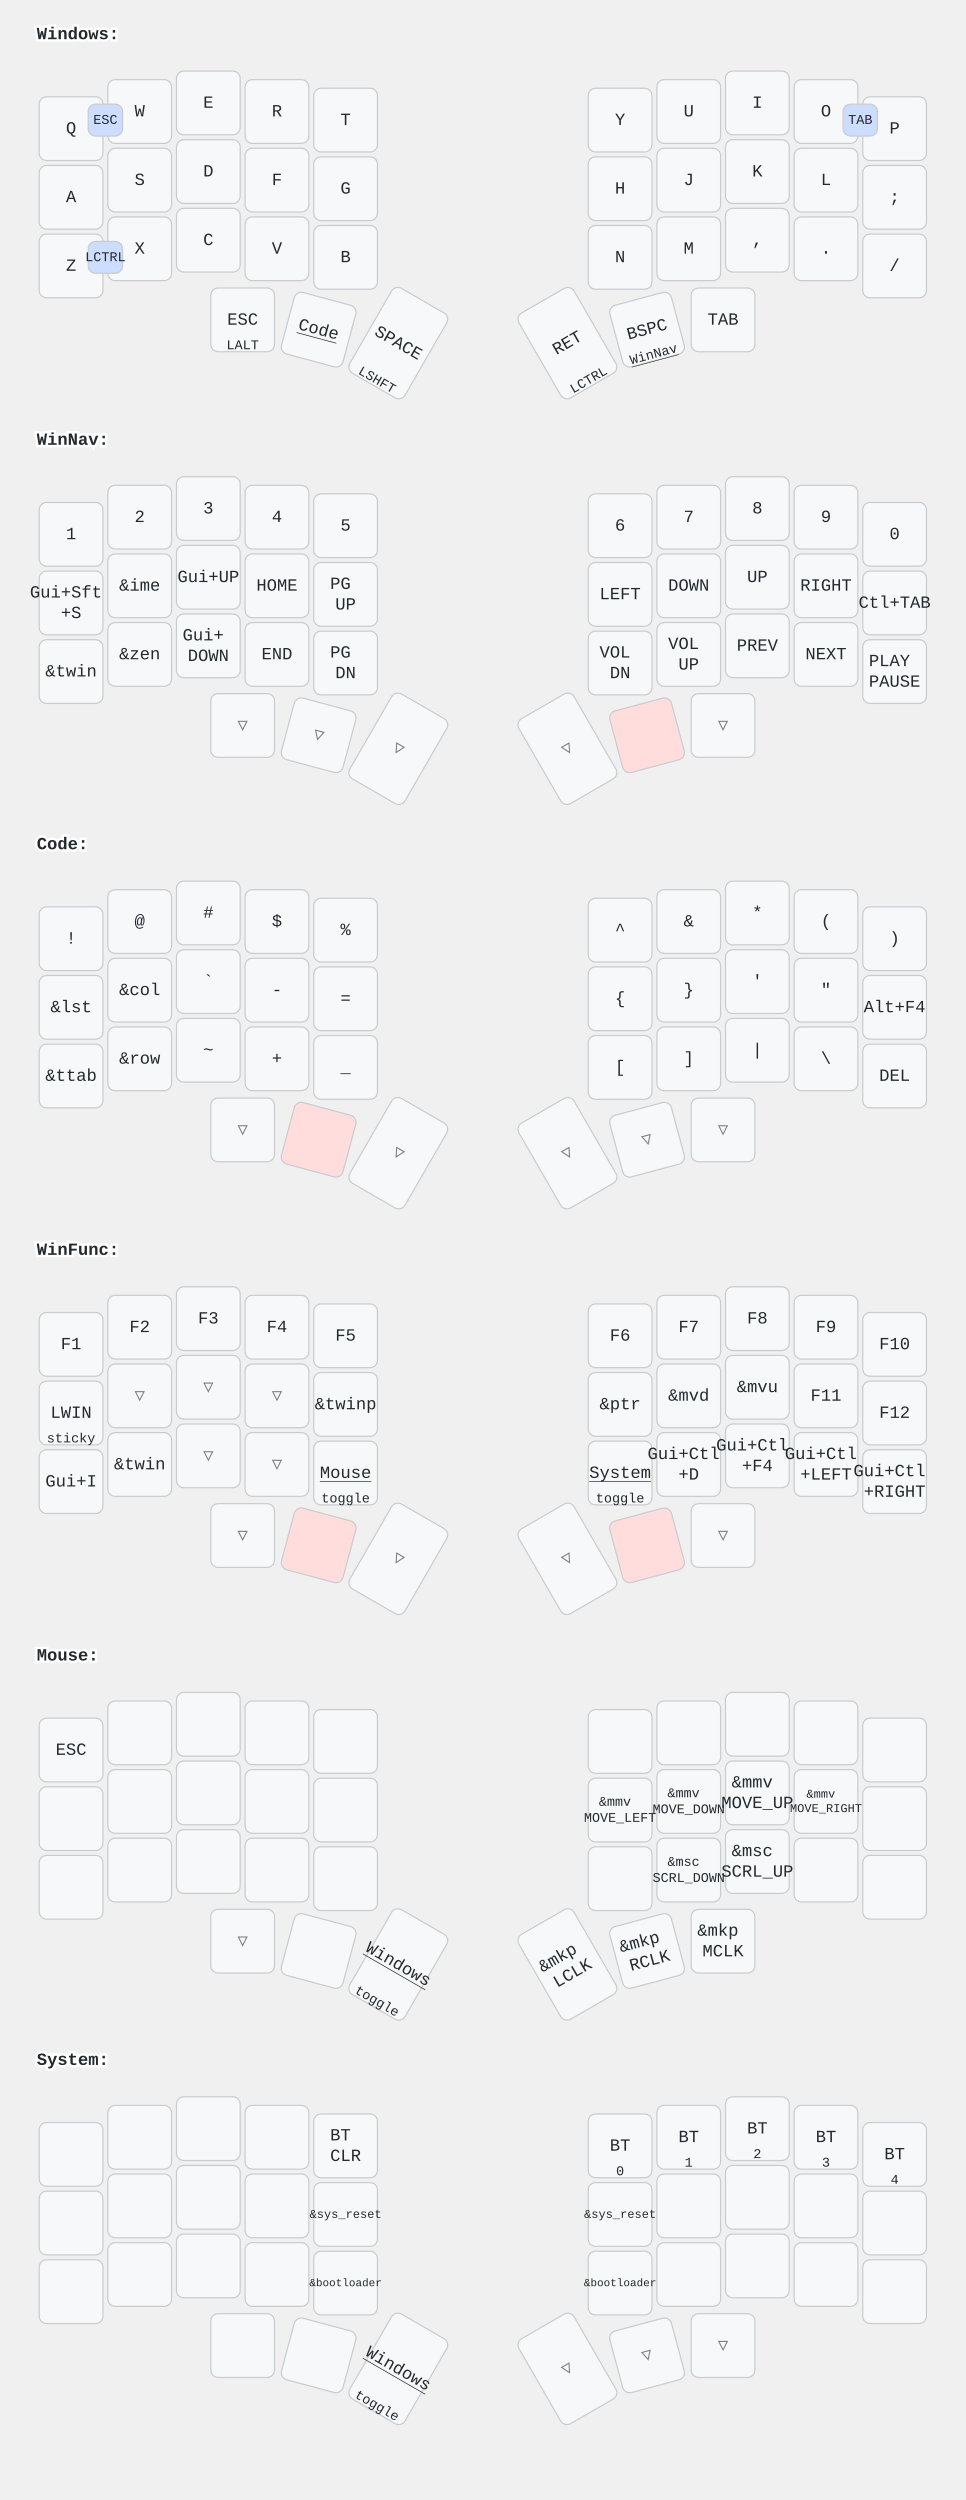
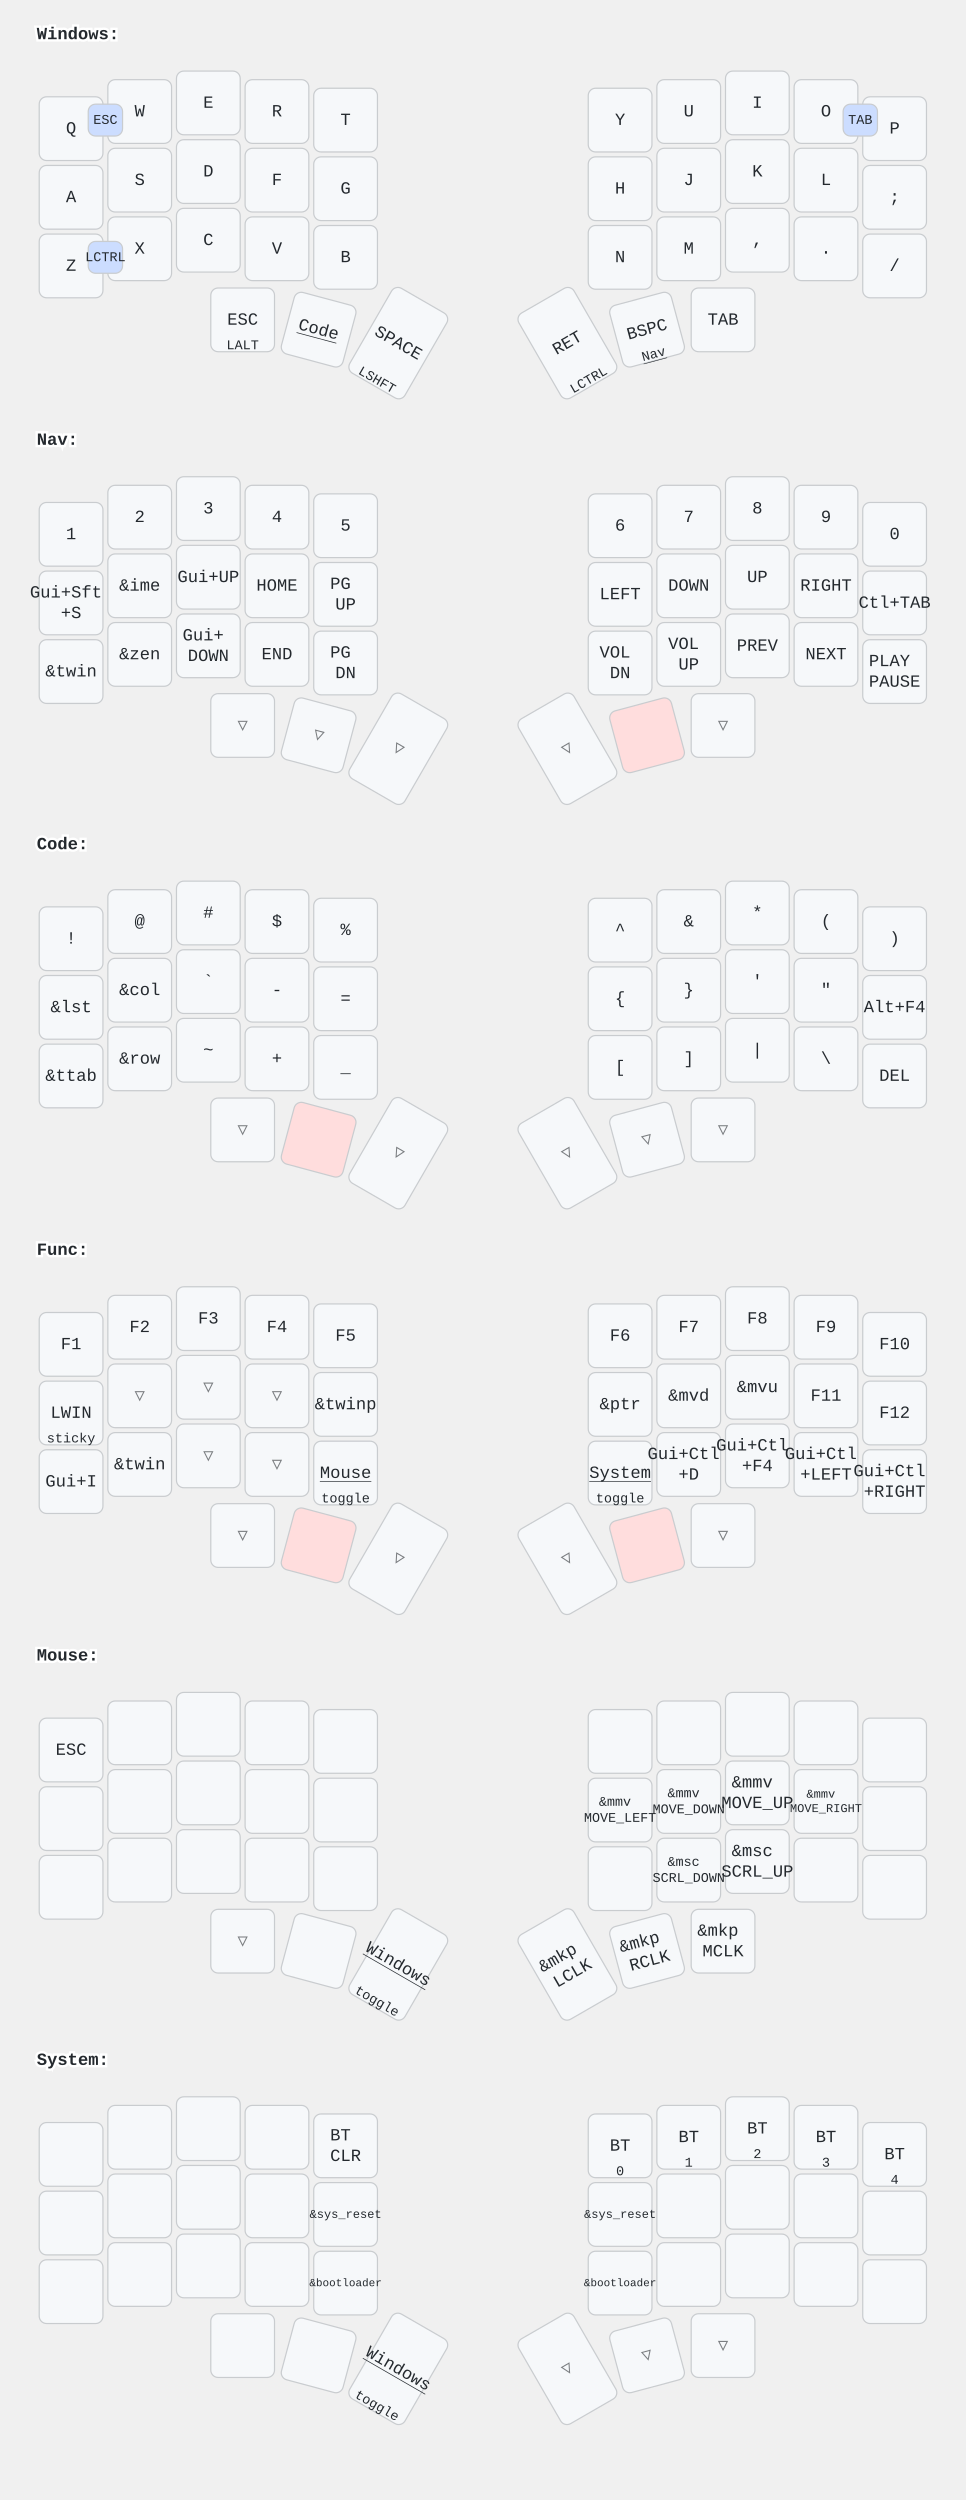
<svg xmlns="http://www.w3.org/2000/svg" width="788" height="2040" viewBox="0 0 788 2040" class="keymap">
  <style>/* inherit to force styles through use tags */
svg path {
    fill: inherit;
}

/* font and background color specifications */
svg.keymap {
    font-family: SFMono-Regular,Consolas,Liberation Mono,Menlo,monospace;
    font-size: 14px;
    font-kerning: normal;
    text-rendering: optimizeLegibility;
    fill: #24292e;
}

/* default key styling */
rect.key {
    fill: #f6f8fa;
}

rect.key, rect.combo {
    stroke: #c9cccf;
    stroke-width: 1;
}

/* default key side styling, only used is draw_key_sides is set */
rect.side {
    filter: brightness(90%);
}

/* color accent for combo boxes */
rect.combo, rect.combo-separate {
    fill: #cdf;
}

/* color accent for held keys */
rect.held, rect.combo.held {
    fill: #fdd;
}

/* color accent for ghost (optional) keys */
rect.ghost, rect.combo.ghost {
    stroke-dasharray: 4, 4;
    stroke-width: 2;
}

text {
    text-anchor: middle;
    dominant-baseline: middle;
}

/* styling for layer labels */
text.label {
    font-weight: bold;
    text-anchor: start;
    stroke: white;
    stroke-width: 4;
    paint-order: stroke;
}

/* styling for optional footer */
text.footer {
    text-anchor: end;
    dominant-baseline: auto;
    stroke: white;
    stroke-width: 4;
    paint-order: stroke;
}

/* styling for combo tap, and key non-tap label text */
text.combo, text.hold, text.shifted, text.left, text.right, text.tl, text.tr, text.bl, text.br {
    font-size: 11px;
}

text.hold, text.bl, text.br {
    text-anchor: middle;
    dominant-baseline: auto;
}

text.shifted, text.tl, text.tr {
    text-anchor: middle;
    dominant-baseline: hanging;
}

text.left, text.tl, text.bl {
    text-anchor: start;
}

text.right, text.tr, text.br {
    text-anchor: end;
}

text.layer-activator {
    text-decoration: underline;
}

/* styling for hold/shifted label text in combo box */
text.combo.hold, text.combo.shifted, text.combo.left, text.combo.right {
    font-size: 8px;
}

/* lighter symbol for transparent keys */
text.trans {
    fill: #7b7e81;
}

/* styling for combo dendrons */
path.combo {
    stroke-width: 1;
    stroke: gray;
    fill: none;
}

/* Start Tabler Icons Cleanup */
/* cannot use height/width with glyphs */
.icon-tabler &gt; path {
    fill: inherit;
    stroke: inherit;
    stroke-width: 2;
}
/* hide tabler's default box */
.icon-tabler &gt; path[stroke="none"][fill="none"] {
    visibility: hidden;
}
/* End Tabler Icons Cleanup */
</style>
  <g transform="translate(30, 0)" class="layer-Windows">
    <text x="0" y="28" class="label" id="Windows">Windows:</text>
    <g transform="translate(0, 56)">
      <g transform="translate(28, 49)" class="key keypos-0">
        <rect rx="6" ry="6" x="-26" y="-26" width="52" height="52" class="key" />
        <text x="0" y="0" class="key tap">Q</text>
      </g>
      <g transform="translate(84, 35)" class="key keypos-1">
        <rect rx="6" ry="6" x="-26" y="-26" width="52" height="52" class="key" />
        <text x="0" y="0" class="key tap">W</text>
      </g>
      <g transform="translate(140, 28)" class="key keypos-2">
        <rect rx="6" ry="6" x="-26" y="-26" width="52" height="52" class="key" />
        <text x="0" y="0" class="key tap">E</text>
      </g>
      <g transform="translate(196, 35)" class="key keypos-3">
        <rect rx="6" ry="6" x="-26" y="-26" width="52" height="52" class="key" />
        <text x="0" y="0" class="key tap">R</text>
      </g>
      <g transform="translate(252, 42)" class="key keypos-4">
        <rect rx="6" ry="6" x="-26" y="-26" width="52" height="52" class="key" />
        <text x="0" y="0" class="key tap">T</text>
      </g>
      <g transform="translate(476, 42)" class="key keypos-5">
        <rect rx="6" ry="6" x="-26" y="-26" width="52" height="52" class="key" />
        <text x="0" y="0" class="key tap">Y</text>
      </g>
      <g transform="translate(532, 35)" class="key keypos-6">
        <rect rx="6" ry="6" x="-26" y="-26" width="52" height="52" class="key" />
        <text x="0" y="0" class="key tap">U</text>
      </g>
      <g transform="translate(588, 28)" class="key keypos-7">
        <rect rx="6" ry="6" x="-26" y="-26" width="52" height="52" class="key" />
        <text x="0" y="0" class="key tap">I</text>
      </g>
      <g transform="translate(644, 35)" class="key keypos-8">
        <rect rx="6" ry="6" x="-26" y="-26" width="52" height="52" class="key" />
        <text x="0" y="0" class="key tap">O</text>
      </g>
      <g transform="translate(700, 49)" class="key keypos-9">
        <rect rx="6" ry="6" x="-26" y="-26" width="52" height="52" class="key" />
        <text x="0" y="0" class="key tap">P</text>
      </g>
      <g transform="translate(28, 105)" class="key keypos-10">
        <rect rx="6" ry="6" x="-26" y="-26" width="52" height="52" class="key" />
        <text x="0" y="0" class="key tap">A</text>
      </g>
      <g transform="translate(84, 91)" class="key keypos-11">
        <rect rx="6" ry="6" x="-26" y="-26" width="52" height="52" class="key" />
        <text x="0" y="0" class="key tap">S</text>
      </g>
      <g transform="translate(140, 84)" class="key keypos-12">
        <rect rx="6" ry="6" x="-26" y="-26" width="52" height="52" class="key" />
        <text x="0" y="0" class="key tap">D</text>
      </g>
      <g transform="translate(196, 91)" class="key keypos-13">
        <rect rx="6" ry="6" x="-26" y="-26" width="52" height="52" class="key" />
        <text x="0" y="0" class="key tap">F</text>
      </g>
      <g transform="translate(252, 98)" class="key keypos-14">
        <rect rx="6" ry="6" x="-26" y="-26" width="52" height="52" class="key" />
        <text x="0" y="0" class="key tap">G</text>
      </g>
      <g transform="translate(476, 98)" class="key keypos-15">
        <rect rx="6" ry="6" x="-26" y="-26" width="52" height="52" class="key" />
        <text x="0" y="0" class="key tap">H</text>
      </g>
      <g transform="translate(532, 91)" class="key keypos-16">
        <rect rx="6" ry="6" x="-26" y="-26" width="52" height="52" class="key" />
        <text x="0" y="0" class="key tap">J</text>
      </g>
      <g transform="translate(588, 84)" class="key keypos-17">
        <rect rx="6" ry="6" x="-26" y="-26" width="52" height="52" class="key" />
        <text x="0" y="0" class="key tap">K</text>
      </g>
      <g transform="translate(644, 91)" class="key keypos-18">
        <rect rx="6" ry="6" x="-26" y="-26" width="52" height="52" class="key" />
        <text x="0" y="0" class="key tap">L</text>
      </g>
      <g transform="translate(700, 105)" class="key keypos-19">
        <rect rx="6" ry="6" x="-26" y="-26" width="52" height="52" class="key" />
        <text x="0" y="0" class="key tap">;</text>
      </g>
      <g transform="translate(28, 161)" class="key keypos-20">
        <rect rx="6" ry="6" x="-26" y="-26" width="52" height="52" class="key" />
        <text x="0" y="0" class="key tap">Z</text>
      </g>
      <g transform="translate(84, 147)" class="key keypos-21">
        <rect rx="6" ry="6" x="-26" y="-26" width="52" height="52" class="key" />
        <text x="0" y="0" class="key tap">X</text>
      </g>
      <g transform="translate(140, 140)" class="key keypos-22">
        <rect rx="6" ry="6" x="-26" y="-26" width="52" height="52" class="key" />
        <text x="0" y="0" class="key tap">C</text>
      </g>
      <g transform="translate(196, 147)" class="key keypos-23">
        <rect rx="6" ry="6" x="-26" y="-26" width="52" height="52" class="key" />
        <text x="0" y="0" class="key tap">V</text>
      </g>
      <g transform="translate(252, 154)" class="key keypos-24">
        <rect rx="6" ry="6" x="-26" y="-26" width="52" height="52" class="key" />
        <text x="0" y="0" class="key tap">B</text>
      </g>
      <g transform="translate(476, 154)" class="key keypos-25">
        <rect rx="6" ry="6" x="-26" y="-26" width="52" height="52" class="key" />
        <text x="0" y="0" class="key tap">N</text>
      </g>
      <g transform="translate(532, 147)" class="key keypos-26">
        <rect rx="6" ry="6" x="-26" y="-26" width="52" height="52" class="key" />
        <text x="0" y="0" class="key tap">M</text>
      </g>
      <g transform="translate(588, 140)" class="key keypos-27">
        <rect rx="6" ry="6" x="-26" y="-26" width="52" height="52" class="key" />
        <text x="0" y="0" class="key tap">,</text>
      </g>
      <g transform="translate(644, 147)" class="key keypos-28">
        <rect rx="6" ry="6" x="-26" y="-26" width="52" height="52" class="key" />
        <text x="0" y="0" class="key tap">.</text>
      </g>
      <g transform="translate(700, 161)" class="key keypos-29">
        <rect rx="6" ry="6" x="-26" y="-26" width="52" height="52" class="key" />
        <text x="0" y="0" class="key tap">/</text>
      </g>
      <g transform="translate(168, 205)" class="key keypos-30">
        <rect rx="6" ry="6" x="-26" y="-26" width="52" height="52" class="key" />
        <text x="0" y="0" class="key tap">ESC</text>
        <text x="0" y="24" class="key hold">LALT</text>
      </g>
      <g transform="translate(230, 213) rotate(15.0)" class="key keypos-31">
        <rect rx="6" ry="6" x="-26" y="-26" width="52" height="52" class="key" />
        <a href="#Code">
          <text x="0" y="0" class="key tap layer-activator">Code</text>
        </a>
      </g>
      <g transform="translate(295, 224) rotate(30.0)" class="key keypos-32">
        <rect rx="6" ry="6" x="-26" y="-40" width="52" height="80" class="key" />
        <text x="0" y="0" class="key tap">SPACE</text>
        <text x="0" y="38" class="key hold">LSHFT</text>
      </g>
      <g transform="translate(433, 224) rotate(-30.0)" class="key keypos-33">
        <rect rx="6" ry="6" x="-26" y="-40" width="52" height="80" class="key" />
        <text x="0" y="0" class="key tap">RET</text>
        <text x="0" y="38" class="key hold">LCTRL</text>
      </g>
      <g transform="translate(498, 213) rotate(-15.0)" class="key keypos-34">
        <rect rx="6" ry="6" x="-26" y="-26" width="52" height="52" class="key" />
        <text x="0" y="0" class="key tap">BSPC</text>
-         <a href="#WinNav">
-           <text x="0" y="24" class="key hold layer-activator">WinNav</text>
+         <a href="#Nav">
+           <text x="0" y="24" class="key hold layer-activator">Nav</text>
        </a>
      </g>
      <g transform="translate(560, 205)" class="key keypos-35">
        <rect rx="6" ry="6" x="-26" y="-26" width="52" height="52" class="key" />
        <text x="0" y="0" class="key tap">TAB</text>
      </g>
      <g class="combo combopos-0">
        <rect rx="6" ry="6" x="42" y="141" width="28" height="26" class="combo" />
        <text x="56" y="154" class="combo tap">LCTRL</text>
      </g>
      <g class="combo combopos-1">
        <rect rx="6" ry="6" x="42" y="29" width="28" height="26" class="combo" />
        <text x="56" y="42" class="combo tap">ESC</text>
      </g>
      <g class="combo combopos-2">
        <rect rx="6" ry="6" x="658" y="29" width="28" height="26" class="combo" />
        <text x="672" y="42" class="combo tap">TAB</text>
      </g>
    </g>
  </g>
-   <g transform="translate(30, 331)" class="layer-WinNav">
-     <text x="0" y="28" class="label" id="WinNav">WinNav:</text>
+   <g transform="translate(30, 331)" class="layer-Nav">
+     <text x="0" y="28" class="label" id="Nav">Nav:</text>
    <g transform="translate(0, 56)">
      <g transform="translate(28, 49)" class="key keypos-0">
        <rect rx="6" ry="6" x="-26" y="-26" width="52" height="52" class="key" />
        <text x="0" y="0" class="key tap">1</text>
      </g>
      <g transform="translate(84, 35)" class="key keypos-1">
        <rect rx="6" ry="6" x="-26" y="-26" width="52" height="52" class="key" />
        <text x="0" y="0" class="key tap">2</text>
      </g>
      <g transform="translate(140, 28)" class="key keypos-2">
        <rect rx="6" ry="6" x="-26" y="-26" width="52" height="52" class="key" />
        <text x="0" y="0" class="key tap">3</text>
      </g>
      <g transform="translate(196, 35)" class="key keypos-3">
        <rect rx="6" ry="6" x="-26" y="-26" width="52" height="52" class="key" />
        <text x="0" y="0" class="key tap">4</text>
      </g>
      <g transform="translate(252, 42)" class="key keypos-4">
        <rect rx="6" ry="6" x="-26" y="-26" width="52" height="52" class="key" />
        <text x="0" y="0" class="key tap">5</text>
      </g>
      <g transform="translate(476, 42)" class="key keypos-5">
        <rect rx="6" ry="6" x="-26" y="-26" width="52" height="52" class="key" />
        <text x="0" y="0" class="key tap">6</text>
      </g>
      <g transform="translate(532, 35)" class="key keypos-6">
        <rect rx="6" ry="6" x="-26" y="-26" width="52" height="52" class="key" />
        <text x="0" y="0" class="key tap">7</text>
      </g>
      <g transform="translate(588, 28)" class="key keypos-7">
        <rect rx="6" ry="6" x="-26" y="-26" width="52" height="52" class="key" />
        <text x="0" y="0" class="key tap">8</text>
      </g>
      <g transform="translate(644, 35)" class="key keypos-8">
        <rect rx="6" ry="6" x="-26" y="-26" width="52" height="52" class="key" />
        <text x="0" y="0" class="key tap">9</text>
      </g>
      <g transform="translate(700, 49)" class="key keypos-9">
        <rect rx="6" ry="6" x="-26" y="-26" width="52" height="52" class="key" />
        <text x="0" y="0" class="key tap">0</text>
      </g>
      <g transform="translate(28, 105)" class="key keypos-10">
        <rect rx="6" ry="6" x="-26" y="-26" width="52" height="52" class="key" />
        <text x="0" y="0" class="key tap">
          <tspan x="0" dy="-0.6em">Gui+Sft</tspan>
          <tspan x="0" dy="1.2em">+S</tspan>
        </text>
      </g>
      <g transform="translate(84, 91)" class="key keypos-11">
        <rect rx="6" ry="6" x="-26" y="-26" width="52" height="52" class="key" />
        <text x="0" y="0" class="key tap">&amp;ime</text>
      </g>
      <g transform="translate(140, 84)" class="key keypos-12">
        <rect rx="6" ry="6" x="-26" y="-26" width="52" height="52" class="key" />
        <text x="0" y="0" class="key tap">Gui+UP</text>
      </g>
      <g transform="translate(196, 91)" class="key keypos-13">
        <rect rx="6" ry="6" x="-26" y="-26" width="52" height="52" class="key" />
        <text x="0" y="0" class="key tap">HOME</text>
      </g>
      <g transform="translate(252, 98)" class="key keypos-14">
        <rect rx="6" ry="6" x="-26" y="-26" width="52" height="52" class="key" />
        <text x="0" y="0" class="key tap">
          <tspan x="0" dy="-0.6em">PG</tspan>
          <tspan x="0" dy="1.2em">UP</tspan>
        </text>
      </g>
      <g transform="translate(476, 98)" class="key keypos-15">
        <rect rx="6" ry="6" x="-26" y="-26" width="52" height="52" class="key" />
        <text x="0" y="0" class="key tap">LEFT</text>
      </g>
      <g transform="translate(532, 91)" class="key keypos-16">
        <rect rx="6" ry="6" x="-26" y="-26" width="52" height="52" class="key" />
        <text x="0" y="0" class="key tap">DOWN</text>
      </g>
      <g transform="translate(588, 84)" class="key keypos-17">
        <rect rx="6" ry="6" x="-26" y="-26" width="52" height="52" class="key" />
        <text x="0" y="0" class="key tap">UP</text>
      </g>
      <g transform="translate(644, 91)" class="key keypos-18">
        <rect rx="6" ry="6" x="-26" y="-26" width="52" height="52" class="key" />
        <text x="0" y="0" class="key tap">RIGHT</text>
      </g>
      <g transform="translate(700, 105)" class="key keypos-19">
        <rect rx="6" ry="6" x="-26" y="-26" width="52" height="52" class="key" />
        <text x="0" y="0" class="key tap">Ctl+TAB</text>
      </g>
      <g transform="translate(28, 161)" class="key keypos-20">
        <rect rx="6" ry="6" x="-26" y="-26" width="52" height="52" class="key" />
        <text x="0" y="0" class="key tap">&amp;twin</text>
      </g>
      <g transform="translate(84, 147)" class="key keypos-21">
        <rect rx="6" ry="6" x="-26" y="-26" width="52" height="52" class="key" />
        <text x="0" y="0" class="key tap">&amp;zen</text>
      </g>
      <g transform="translate(140, 140)" class="key keypos-22">
        <rect rx="6" ry="6" x="-26" y="-26" width="52" height="52" class="key" />
        <text x="0" y="0" class="key tap">
          <tspan x="0" dy="-0.6em">Gui+</tspan>
          <tspan x="0" dy="1.2em">DOWN</tspan>
        </text>
      </g>
      <g transform="translate(196, 147)" class="key keypos-23">
        <rect rx="6" ry="6" x="-26" y="-26" width="52" height="52" class="key" />
        <text x="0" y="0" class="key tap">END</text>
      </g>
      <g transform="translate(252, 154)" class="key keypos-24">
        <rect rx="6" ry="6" x="-26" y="-26" width="52" height="52" class="key" />
        <text x="0" y="0" class="key tap">
          <tspan x="0" dy="-0.6em">PG</tspan>
          <tspan x="0" dy="1.2em">DN</tspan>
        </text>
      </g>
      <g transform="translate(476, 154)" class="key keypos-25">
        <rect rx="6" ry="6" x="-26" y="-26" width="52" height="52" class="key" />
        <text x="0" y="0" class="key tap">
          <tspan x="0" dy="-0.6em">VOL</tspan>
          <tspan x="0" dy="1.2em">DN</tspan>
        </text>
      </g>
      <g transform="translate(532, 147)" class="key keypos-26">
        <rect rx="6" ry="6" x="-26" y="-26" width="52" height="52" class="key" />
        <text x="0" y="0" class="key tap">
          <tspan x="0" dy="-0.6em">VOL</tspan>
          <tspan x="0" dy="1.2em">UP</tspan>
        </text>
      </g>
      <g transform="translate(588, 140)" class="key keypos-27">
        <rect rx="6" ry="6" x="-26" y="-26" width="52" height="52" class="key" />
        <text x="0" y="0" class="key tap">PREV</text>
      </g>
      <g transform="translate(644, 147)" class="key keypos-28">
        <rect rx="6" ry="6" x="-26" y="-26" width="52" height="52" class="key" />
        <text x="0" y="0" class="key tap">NEXT</text>
      </g>
      <g transform="translate(700, 161)" class="key keypos-29">
        <rect rx="6" ry="6" x="-26" y="-26" width="52" height="52" class="key" />
        <text x="0" y="0" class="key tap">
          <tspan x="0" dy="-0.6em">PLAY</tspan>
          <tspan x="0" dy="1.2em">PAUSE</tspan>
        </text>
      </g>
      <g transform="translate(168, 205)" class="key trans keypos-30">
        <rect rx="6" ry="6" x="-26" y="-26" width="52" height="52" class="key trans" />
        <text x="0" y="0" class="key trans tap">▽</text>
      </g>
      <g transform="translate(230, 213) rotate(15.0)" class="key trans keypos-31">
        <rect rx="6" ry="6" x="-26" y="-26" width="52" height="52" class="key trans" />
        <text x="0" y="0" class="key trans tap">▽</text>
      </g>
      <g transform="translate(295, 224) rotate(30.0)" class="key trans keypos-32">
        <rect rx="6" ry="6" x="-26" y="-40" width="52" height="80" class="key trans" />
        <text x="0" y="0" class="key trans tap">▽</text>
      </g>
      <g transform="translate(433, 224) rotate(-30.0)" class="key trans keypos-33">
        <rect rx="6" ry="6" x="-26" y="-40" width="52" height="80" class="key trans" />
        <text x="0" y="0" class="key trans tap">▽</text>
      </g>
      <g transform="translate(498, 213) rotate(-15.0)" class="key held keypos-34">
        <rect rx="6" ry="6" x="-26" y="-26" width="52" height="52" class="key held" />
      </g>
      <g transform="translate(560, 205)" class="key trans keypos-35">
        <rect rx="6" ry="6" x="-26" y="-26" width="52" height="52" class="key trans" />
        <text x="0" y="0" class="key trans tap">▽</text>
      </g>
    </g>
  </g>
  <g transform="translate(30, 661)" class="layer-Code">
    <text x="0" y="28" class="label" id="Code">Code:</text>
    <g transform="translate(0, 56)">
      <g transform="translate(28, 49)" class="key keypos-0">
        <rect rx="6" ry="6" x="-26" y="-26" width="52" height="52" class="key" />
        <text x="0" y="0" class="key tap">!</text>
      </g>
      <g transform="translate(84, 35)" class="key keypos-1">
        <rect rx="6" ry="6" x="-26" y="-26" width="52" height="52" class="key" />
        <text x="0" y="0" class="key tap">@</text>
      </g>
      <g transform="translate(140, 28)" class="key keypos-2">
        <rect rx="6" ry="6" x="-26" y="-26" width="52" height="52" class="key" />
        <text x="0" y="0" class="key tap">#</text>
      </g>
      <g transform="translate(196, 35)" class="key keypos-3">
        <rect rx="6" ry="6" x="-26" y="-26" width="52" height="52" class="key" />
        <text x="0" y="0" class="key tap">$</text>
      </g>
      <g transform="translate(252, 42)" class="key keypos-4">
        <rect rx="6" ry="6" x="-26" y="-26" width="52" height="52" class="key" />
        <text x="0" y="0" class="key tap">%</text>
      </g>
      <g transform="translate(476, 42)" class="key keypos-5">
        <rect rx="6" ry="6" x="-26" y="-26" width="52" height="52" class="key" />
        <text x="0" y="0" class="key tap">^</text>
      </g>
      <g transform="translate(532, 35)" class="key keypos-6">
        <rect rx="6" ry="6" x="-26" y="-26" width="52" height="52" class="key" />
        <text x="0" y="0" class="key tap">&amp;</text>
      </g>
      <g transform="translate(588, 28)" class="key keypos-7">
        <rect rx="6" ry="6" x="-26" y="-26" width="52" height="52" class="key" />
        <text x="0" y="0" class="key tap">*</text>
      </g>
      <g transform="translate(644, 35)" class="key keypos-8">
        <rect rx="6" ry="6" x="-26" y="-26" width="52" height="52" class="key" />
        <text x="0" y="0" class="key tap">(</text>
      </g>
      <g transform="translate(700, 49)" class="key keypos-9">
        <rect rx="6" ry="6" x="-26" y="-26" width="52" height="52" class="key" />
        <text x="0" y="0" class="key tap">)</text>
      </g>
      <g transform="translate(28, 105)" class="key keypos-10">
        <rect rx="6" ry="6" x="-26" y="-26" width="52" height="52" class="key" />
        <text x="0" y="0" class="key tap">&amp;lst</text>
      </g>
      <g transform="translate(84, 91)" class="key keypos-11">
        <rect rx="6" ry="6" x="-26" y="-26" width="52" height="52" class="key" />
        <text x="0" y="0" class="key tap">&amp;col</text>
      </g>
      <g transform="translate(140, 84)" class="key keypos-12">
        <rect rx="6" ry="6" x="-26" y="-26" width="52" height="52" class="key" />
        <text x="0" y="0" class="key tap">`</text>
      </g>
      <g transform="translate(196, 91)" class="key keypos-13">
        <rect rx="6" ry="6" x="-26" y="-26" width="52" height="52" class="key" />
        <text x="0" y="0" class="key tap">-</text>
      </g>
      <g transform="translate(252, 98)" class="key keypos-14">
        <rect rx="6" ry="6" x="-26" y="-26" width="52" height="52" class="key" />
        <text x="0" y="0" class="key tap">=</text>
      </g>
      <g transform="translate(476, 98)" class="key keypos-15">
        <rect rx="6" ry="6" x="-26" y="-26" width="52" height="52" class="key" />
        <text x="0" y="0" class="key tap">{</text>
      </g>
      <g transform="translate(532, 91)" class="key keypos-16">
        <rect rx="6" ry="6" x="-26" y="-26" width="52" height="52" class="key" />
        <text x="0" y="0" class="key tap">}</text>
      </g>
      <g transform="translate(588, 84)" class="key keypos-17">
        <rect rx="6" ry="6" x="-26" y="-26" width="52" height="52" class="key" />
        <text x="0" y="0" class="key tap">'</text>
      </g>
      <g transform="translate(644, 91)" class="key keypos-18">
        <rect rx="6" ry="6" x="-26" y="-26" width="52" height="52" class="key" />
        <text x="0" y="0" class="key tap">"</text>
      </g>
      <g transform="translate(700, 105)" class="key keypos-19">
        <rect rx="6" ry="6" x="-26" y="-26" width="52" height="52" class="key" />
        <text x="0" y="0" class="key tap">Alt+F4</text>
      </g>
      <g transform="translate(28, 161)" class="key keypos-20">
        <rect rx="6" ry="6" x="-26" y="-26" width="52" height="52" class="key" />
        <text x="0" y="0" class="key tap">&amp;ttab</text>
      </g>
      <g transform="translate(84, 147)" class="key keypos-21">
        <rect rx="6" ry="6" x="-26" y="-26" width="52" height="52" class="key" />
        <text x="0" y="0" class="key tap">&amp;row</text>
      </g>
      <g transform="translate(140, 140)" class="key keypos-22">
        <rect rx="6" ry="6" x="-26" y="-26" width="52" height="52" class="key" />
        <text x="0" y="0" class="key tap">~</text>
      </g>
      <g transform="translate(196, 147)" class="key keypos-23">
        <rect rx="6" ry="6" x="-26" y="-26" width="52" height="52" class="key" />
        <text x="0" y="0" class="key tap">+</text>
      </g>
      <g transform="translate(252, 154)" class="key keypos-24">
        <rect rx="6" ry="6" x="-26" y="-26" width="52" height="52" class="key" />
        <text x="0" y="0" class="key tap">_</text>
      </g>
      <g transform="translate(476, 154)" class="key keypos-25">
        <rect rx="6" ry="6" x="-26" y="-26" width="52" height="52" class="key" />
        <text x="0" y="0" class="key tap">[</text>
      </g>
      <g transform="translate(532, 147)" class="key keypos-26">
        <rect rx="6" ry="6" x="-26" y="-26" width="52" height="52" class="key" />
        <text x="0" y="0" class="key tap">]</text>
      </g>
      <g transform="translate(588, 140)" class="key keypos-27">
        <rect rx="6" ry="6" x="-26" y="-26" width="52" height="52" class="key" />
        <text x="0" y="0" class="key tap">|</text>
      </g>
      <g transform="translate(644, 147)" class="key keypos-28">
        <rect rx="6" ry="6" x="-26" y="-26" width="52" height="52" class="key" />
        <text x="0" y="0" class="key tap">\</text>
      </g>
      <g transform="translate(700, 161)" class="key keypos-29">
        <rect rx="6" ry="6" x="-26" y="-26" width="52" height="52" class="key" />
        <text x="0" y="0" class="key tap">DEL</text>
      </g>
      <g transform="translate(168, 205)" class="key trans keypos-30">
        <rect rx="6" ry="6" x="-26" y="-26" width="52" height="52" class="key trans" />
        <text x="0" y="0" class="key trans tap">▽</text>
      </g>
      <g transform="translate(230, 213) rotate(15.0)" class="key held keypos-31">
        <rect rx="6" ry="6" x="-26" y="-26" width="52" height="52" class="key held" />
      </g>
      <g transform="translate(295, 224) rotate(30.0)" class="key trans keypos-32">
        <rect rx="6" ry="6" x="-26" y="-40" width="52" height="80" class="key trans" />
        <text x="0" y="0" class="key trans tap">▽</text>
      </g>
      <g transform="translate(433, 224) rotate(-30.0)" class="key trans keypos-33">
        <rect rx="6" ry="6" x="-26" y="-40" width="52" height="80" class="key trans" />
        <text x="0" y="0" class="key trans tap">▽</text>
      </g>
      <g transform="translate(498, 213) rotate(-15.0)" class="key trans keypos-34">
        <rect rx="6" ry="6" x="-26" y="-26" width="52" height="52" class="key trans" />
        <text x="0" y="0" class="key trans tap">▽</text>
      </g>
      <g transform="translate(560, 205)" class="key trans keypos-35">
        <rect rx="6" ry="6" x="-26" y="-26" width="52" height="52" class="key trans" />
        <text x="0" y="0" class="key trans tap">▽</text>
      </g>
    </g>
  </g>
-   <g transform="translate(30, 992)" class="layer-WinFunc">
-     <text x="0" y="28" class="label" id="WinFunc">WinFunc:</text>
+   <g transform="translate(30, 992)" class="layer-Func">
+     <text x="0" y="28" class="label" id="Func">Func:</text>
    <g transform="translate(0, 56)">
      <g transform="translate(28, 49)" class="key keypos-0">
        <rect rx="6" ry="6" x="-26" y="-26" width="52" height="52" class="key" />
        <text x="0" y="0" class="key tap">F1</text>
      </g>
      <g transform="translate(84, 35)" class="key keypos-1">
        <rect rx="6" ry="6" x="-26" y="-26" width="52" height="52" class="key" />
        <text x="0" y="0" class="key tap">F2</text>
      </g>
      <g transform="translate(140, 28)" class="key keypos-2">
        <rect rx="6" ry="6" x="-26" y="-26" width="52" height="52" class="key" />
        <text x="0" y="0" class="key tap">F3</text>
      </g>
      <g transform="translate(196, 35)" class="key keypos-3">
        <rect rx="6" ry="6" x="-26" y="-26" width="52" height="52" class="key" />
        <text x="0" y="0" class="key tap">F4</text>
      </g>
      <g transform="translate(252, 42)" class="key keypos-4">
        <rect rx="6" ry="6" x="-26" y="-26" width="52" height="52" class="key" />
        <text x="0" y="0" class="key tap">F5</text>
      </g>
      <g transform="translate(476, 42)" class="key keypos-5">
        <rect rx="6" ry="6" x="-26" y="-26" width="52" height="52" class="key" />
        <text x="0" y="0" class="key tap">F6</text>
      </g>
      <g transform="translate(532, 35)" class="key keypos-6">
        <rect rx="6" ry="6" x="-26" y="-26" width="52" height="52" class="key" />
        <text x="0" y="0" class="key tap">F7</text>
      </g>
      <g transform="translate(588, 28)" class="key keypos-7">
        <rect rx="6" ry="6" x="-26" y="-26" width="52" height="52" class="key" />
        <text x="0" y="0" class="key tap">F8</text>
      </g>
      <g transform="translate(644, 35)" class="key keypos-8">
        <rect rx="6" ry="6" x="-26" y="-26" width="52" height="52" class="key" />
        <text x="0" y="0" class="key tap">F9</text>
      </g>
      <g transform="translate(700, 49)" class="key keypos-9">
        <rect rx="6" ry="6" x="-26" y="-26" width="52" height="52" class="key" />
        <text x="0" y="0" class="key tap">F10</text>
      </g>
      <g transform="translate(28, 105)" class="key keypos-10">
        <rect rx="6" ry="6" x="-26" y="-26" width="52" height="52" class="key" />
        <text x="0" y="0" class="key tap">LWIN</text>
        <text x="0" y="24" class="key hold">sticky</text>
      </g>
      <g transform="translate(84, 91)" class="key trans keypos-11">
        <rect rx="6" ry="6" x="-26" y="-26" width="52" height="52" class="key trans" />
        <text x="0" y="0" class="key trans tap">▽</text>
      </g>
      <g transform="translate(140, 84)" class="key trans keypos-12">
        <rect rx="6" ry="6" x="-26" y="-26" width="52" height="52" class="key trans" />
        <text x="0" y="0" class="key trans tap">▽</text>
      </g>
      <g transform="translate(196, 91)" class="key trans keypos-13">
        <rect rx="6" ry="6" x="-26" y="-26" width="52" height="52" class="key trans" />
        <text x="0" y="0" class="key trans tap">▽</text>
      </g>
      <g transform="translate(252, 98)" class="key keypos-14">
        <rect rx="6" ry="6" x="-26" y="-26" width="52" height="52" class="key" />
        <text x="0" y="0" class="key tap">&amp;twinp</text>
      </g>
      <g transform="translate(476, 98)" class="key keypos-15">
        <rect rx="6" ry="6" x="-26" y="-26" width="52" height="52" class="key" />
        <text x="0" y="0" class="key tap">&amp;ptr</text>
      </g>
      <g transform="translate(532, 91)" class="key keypos-16">
        <rect rx="6" ry="6" x="-26" y="-26" width="52" height="52" class="key" />
        <text x="0" y="0" class="key tap">&amp;mvd</text>
      </g>
      <g transform="translate(588, 84)" class="key keypos-17">
        <rect rx="6" ry="6" x="-26" y="-26" width="52" height="52" class="key" />
        <text x="0" y="0" class="key tap">&amp;mvu</text>
      </g>
      <g transform="translate(644, 91)" class="key keypos-18">
        <rect rx="6" ry="6" x="-26" y="-26" width="52" height="52" class="key" />
        <text x="0" y="0" class="key tap">F11</text>
      </g>
      <g transform="translate(700, 105)" class="key keypos-19">
        <rect rx="6" ry="6" x="-26" y="-26" width="52" height="52" class="key" />
        <text x="0" y="0" class="key tap">F12</text>
      </g>
      <g transform="translate(28, 161)" class="key keypos-20">
        <rect rx="6" ry="6" x="-26" y="-26" width="52" height="52" class="key" />
        <text x="0" y="0" class="key tap">Gui+I</text>
      </g>
      <g transform="translate(84, 147)" class="key keypos-21">
        <rect rx="6" ry="6" x="-26" y="-26" width="52" height="52" class="key" />
        <text x="0" y="0" class="key tap">&amp;twin</text>
      </g>
      <g transform="translate(140, 140)" class="key trans keypos-22">
        <rect rx="6" ry="6" x="-26" y="-26" width="52" height="52" class="key trans" />
        <text x="0" y="0" class="key trans tap">▽</text>
      </g>
      <g transform="translate(196, 147)" class="key trans keypos-23">
        <rect rx="6" ry="6" x="-26" y="-26" width="52" height="52" class="key trans" />
        <text x="0" y="0" class="key trans tap">▽</text>
      </g>
      <g transform="translate(252, 154)" class="key keypos-24">
        <rect rx="6" ry="6" x="-26" y="-26" width="52" height="52" class="key" />
        <a href="#Mouse">
          <text x="0" y="0" class="key tap layer-activator">Mouse</text>
        </a>
        <text x="0" y="24" class="key hold">toggle</text>
      </g>
      <g transform="translate(476, 154)" class="key keypos-25">
        <rect rx="6" ry="6" x="-26" y="-26" width="52" height="52" class="key" />
        <a href="#System">
          <text x="0" y="0" class="key tap layer-activator">System</text>
        </a>
        <text x="0" y="24" class="key hold">toggle</text>
      </g>
      <g transform="translate(532, 147)" class="key keypos-26">
        <rect rx="6" ry="6" x="-26" y="-26" width="52" height="52" class="key" />
        <text x="0" y="0" class="key tap">
          <tspan x="0" dy="-0.6em">Gui+Ctl</tspan>
          <tspan x="0" dy="1.2em">+D</tspan>
        </text>
      </g>
      <g transform="translate(588, 140)" class="key keypos-27">
        <rect rx="6" ry="6" x="-26" y="-26" width="52" height="52" class="key" />
        <text x="0" y="0" class="key tap">
          <tspan x="0" dy="-0.6em">Gui+Ctl</tspan>
          <tspan x="0" dy="1.2em">+F4</tspan>
        </text>
      </g>
      <g transform="translate(644, 147)" class="key keypos-28">
        <rect rx="6" ry="6" x="-26" y="-26" width="52" height="52" class="key" />
        <text x="0" y="0" class="key tap">
          <tspan x="0" dy="-0.6em">Gui+Ctl</tspan>
          <tspan x="0" dy="1.2em">+LEFT</tspan>
        </text>
      </g>
      <g transform="translate(700, 161)" class="key keypos-29">
        <rect rx="6" ry="6" x="-26" y="-26" width="52" height="52" class="key" />
        <text x="0" y="0" class="key tap">
          <tspan x="0" dy="-0.6em">Gui+Ctl</tspan>
          <tspan x="0" dy="1.2em">+RIGHT</tspan>
        </text>
      </g>
      <g transform="translate(168, 205)" class="key trans keypos-30">
        <rect rx="6" ry="6" x="-26" y="-26" width="52" height="52" class="key trans" />
        <text x="0" y="0" class="key trans tap">▽</text>
      </g>
      <g transform="translate(230, 213) rotate(15.0)" class="key held keypos-31">
        <rect rx="6" ry="6" x="-26" y="-26" width="52" height="52" class="key held" />
      </g>
      <g transform="translate(295, 224) rotate(30.0)" class="key trans keypos-32">
        <rect rx="6" ry="6" x="-26" y="-40" width="52" height="80" class="key trans" />
        <text x="0" y="0" class="key trans tap">▽</text>
      </g>
      <g transform="translate(433, 224) rotate(-30.0)" class="key trans keypos-33">
        <rect rx="6" ry="6" x="-26" y="-40" width="52" height="80" class="key trans" />
        <text x="0" y="0" class="key trans tap">▽</text>
      </g>
      <g transform="translate(498, 213) rotate(-15.0)" class="key held keypos-34">
        <rect rx="6" ry="6" x="-26" y="-26" width="52" height="52" class="key held" />
      </g>
      <g transform="translate(560, 205)" class="key trans keypos-35">
        <rect rx="6" ry="6" x="-26" y="-26" width="52" height="52" class="key trans" />
        <text x="0" y="0" class="key trans tap">▽</text>
      </g>
    </g>
  </g>
  <g transform="translate(30, 1323)" class="layer-Mouse">
    <text x="0" y="28" class="label" id="Mouse">Mouse:</text>
    <g transform="translate(0, 56)">
      <g transform="translate(28, 49)" class="key keypos-0">
        <rect rx="6" ry="6" x="-26" y="-26" width="52" height="52" class="key" />
        <text x="0" y="0" class="key tap">ESC</text>
      </g>
      <g transform="translate(84, 35)" class="key keypos-1">
        <rect rx="6" ry="6" x="-26" y="-26" width="52" height="52" class="key" />
      </g>
      <g transform="translate(140, 28)" class="key keypos-2">
        <rect rx="6" ry="6" x="-26" y="-26" width="52" height="52" class="key" />
      </g>
      <g transform="translate(196, 35)" class="key keypos-3">
        <rect rx="6" ry="6" x="-26" y="-26" width="52" height="52" class="key" />
      </g>
      <g transform="translate(252, 42)" class="key keypos-4">
        <rect rx="6" ry="6" x="-26" y="-26" width="52" height="52" class="key" />
      </g>
      <g transform="translate(476, 42)" class="key keypos-5">
        <rect rx="6" ry="6" x="-26" y="-26" width="52" height="52" class="key" />
      </g>
      <g transform="translate(532, 35)" class="key keypos-6">
        <rect rx="6" ry="6" x="-26" y="-26" width="52" height="52" class="key" />
      </g>
      <g transform="translate(588, 28)" class="key keypos-7">
        <rect rx="6" ry="6" x="-26" y="-26" width="52" height="52" class="key" />
      </g>
      <g transform="translate(644, 35)" class="key keypos-8">
        <rect rx="6" ry="6" x="-26" y="-26" width="52" height="52" class="key" />
      </g>
      <g transform="translate(700, 49)" class="key keypos-9">
        <rect rx="6" ry="6" x="-26" y="-26" width="52" height="52" class="key" />
      </g>
      <g transform="translate(28, 105)" class="key keypos-10">
        <rect rx="6" ry="6" x="-26" y="-26" width="52" height="52" class="key" />
      </g>
      <g transform="translate(84, 91)" class="key keypos-11">
        <rect rx="6" ry="6" x="-26" y="-26" width="52" height="52" class="key" />
      </g>
      <g transform="translate(140, 84)" class="key keypos-12">
        <rect rx="6" ry="6" x="-26" y="-26" width="52" height="52" class="key" />
      </g>
      <g transform="translate(196, 91)" class="key keypos-13">
        <rect rx="6" ry="6" x="-26" y="-26" width="52" height="52" class="key" />
      </g>
      <g transform="translate(252, 98)" class="key keypos-14">
        <rect rx="6" ry="6" x="-26" y="-26" width="52" height="52" class="key" />
      </g>
      <g transform="translate(476, 98)" class="key keypos-15">
        <rect rx="6" ry="6" x="-26" y="-26" width="52" height="52" class="key" />
        <text x="0" y="0" class="key tap">
          <tspan x="0" dy="-0.6em" style="font-size: 78%">&amp;mmv</tspan>
          <tspan x="0" dy="1.2em" style="font-size: 78%">MOVE_LEFT</tspan>
        </text>
      </g>
      <g transform="translate(532, 91)" class="key keypos-16">
        <rect rx="6" ry="6" x="-26" y="-26" width="52" height="52" class="key" />
        <text x="0" y="0" class="key tap">
          <tspan x="0" dy="-0.6em" style="font-size: 78%">&amp;mmv</tspan>
          <tspan x="0" dy="1.2em" style="font-size: 78%">MOVE_DOWN</tspan>
        </text>
      </g>
      <g transform="translate(588, 84)" class="key keypos-17">
        <rect rx="6" ry="6" x="-26" y="-26" width="52" height="52" class="key" />
        <text x="0" y="0" class="key tap">
          <tspan x="0" dy="-0.6em">&amp;mmv</tspan>
          <tspan x="0" dy="1.2em">MOVE_UP</tspan>
        </text>
      </g>
      <g transform="translate(644, 91)" class="key keypos-18">
        <rect rx="6" ry="6" x="-26" y="-26" width="52" height="52" class="key" />
        <text x="0" y="0" class="key tap">
          <tspan x="0" dy="-0.6em" style="font-size: 70%">&amp;mmv</tspan>
          <tspan x="0" dy="1.2em" style="font-size: 70%">MOVE_RIGHT</tspan>
        </text>
      </g>
      <g transform="translate(700, 105)" class="key keypos-19">
        <rect rx="6" ry="6" x="-26" y="-26" width="52" height="52" class="key" />
      </g>
      <g transform="translate(28, 161)" class="key keypos-20">
        <rect rx="6" ry="6" x="-26" y="-26" width="52" height="52" class="key" />
      </g>
      <g transform="translate(84, 147)" class="key keypos-21">
        <rect rx="6" ry="6" x="-26" y="-26" width="52" height="52" class="key" />
      </g>
      <g transform="translate(140, 140)" class="key keypos-22">
        <rect rx="6" ry="6" x="-26" y="-26" width="52" height="52" class="key" />
      </g>
      <g transform="translate(196, 147)" class="key keypos-23">
        <rect rx="6" ry="6" x="-26" y="-26" width="52" height="52" class="key" />
      </g>
      <g transform="translate(252, 154)" class="key keypos-24">
        <rect rx="6" ry="6" x="-26" y="-26" width="52" height="52" class="key" />
      </g>
      <g transform="translate(476, 154)" class="key keypos-25">
        <rect rx="6" ry="6" x="-26" y="-26" width="52" height="52" class="key" />
      </g>
      <g transform="translate(532, 147)" class="key keypos-26">
        <rect rx="6" ry="6" x="-26" y="-26" width="52" height="52" class="key" />
        <text x="0" y="0" class="key tap">
          <tspan x="0" dy="-0.6em" style="font-size: 78%">&amp;msc</tspan>
          <tspan x="0" dy="1.2em" style="font-size: 78%">SCRL_DOWN</tspan>
        </text>
      </g>
      <g transform="translate(588, 140)" class="key keypos-27">
        <rect rx="6" ry="6" x="-26" y="-26" width="52" height="52" class="key" />
        <text x="0" y="0" class="key tap">
          <tspan x="0" dy="-0.6em">&amp;msc</tspan>
          <tspan x="0" dy="1.2em">SCRL_UP</tspan>
        </text>
      </g>
      <g transform="translate(644, 147)" class="key keypos-28">
        <rect rx="6" ry="6" x="-26" y="-26" width="52" height="52" class="key" />
      </g>
      <g transform="translate(700, 161)" class="key keypos-29">
        <rect rx="6" ry="6" x="-26" y="-26" width="52" height="52" class="key" />
      </g>
      <g transform="translate(168, 205)" class="key trans keypos-30">
        <rect rx="6" ry="6" x="-26" y="-26" width="52" height="52" class="key trans" />
        <text x="0" y="0" class="key trans tap">▽</text>
      </g>
      <g transform="translate(230, 213) rotate(15.0)" class="key keypos-31">
        <rect rx="6" ry="6" x="-26" y="-26" width="52" height="52" class="key" />
      </g>
      <g transform="translate(295, 224) rotate(30.0)" class="key keypos-32">
        <rect rx="6" ry="6" x="-26" y="-40" width="52" height="80" class="key" />
        <a href="#Windows">
          <text x="0" y="0" class="key tap layer-activator">Windows</text>
        </a>
        <text x="0" y="38" class="key hold">toggle</text>
      </g>
      <g transform="translate(433, 224) rotate(-30.0)" class="key keypos-33">
        <rect rx="6" ry="6" x="-26" y="-40" width="52" height="80" class="key" />
        <text x="0" y="0" class="key tap">
          <tspan x="0" dy="-0.6em">&amp;mkp</tspan>
          <tspan x="0" dy="1.2em">LCLK</tspan>
        </text>
      </g>
      <g transform="translate(498, 213) rotate(-15.0)" class="key keypos-34">
        <rect rx="6" ry="6" x="-26" y="-26" width="52" height="52" class="key" />
        <text x="0" y="0" class="key tap">
          <tspan x="0" dy="-0.6em">&amp;mkp</tspan>
          <tspan x="0" dy="1.2em">RCLK</tspan>
        </text>
      </g>
      <g transform="translate(560, 205)" class="key keypos-35">
        <rect rx="6" ry="6" x="-26" y="-26" width="52" height="52" class="key" />
        <text x="0" y="0" class="key tap">
          <tspan x="0" dy="-0.6em">&amp;mkp</tspan>
          <tspan x="0" dy="1.2em">MCLK</tspan>
        </text>
      </g>
    </g>
  </g>
  <g transform="translate(30, 1653)" class="layer-System">
    <text x="0" y="28" class="label" id="System">System:</text>
    <g transform="translate(0, 56)">
      <g transform="translate(28, 49)" class="key keypos-0">
        <rect rx="6" ry="6" x="-26" y="-26" width="52" height="52" class="key" />
      </g>
      <g transform="translate(84, 35)" class="key keypos-1">
        <rect rx="6" ry="6" x="-26" y="-26" width="52" height="52" class="key" />
      </g>
      <g transform="translate(140, 28)" class="key keypos-2">
        <rect rx="6" ry="6" x="-26" y="-26" width="52" height="52" class="key" />
      </g>
      <g transform="translate(196, 35)" class="key keypos-3">
        <rect rx="6" ry="6" x="-26" y="-26" width="52" height="52" class="key" />
      </g>
      <g transform="translate(252, 42)" class="key keypos-4">
        <rect rx="6" ry="6" x="-26" y="-26" width="52" height="52" class="key" />
        <text x="0" y="0" class="key tap">
          <tspan x="0" dy="-0.6em">BT</tspan>
          <tspan x="0" dy="1.2em">CLR</tspan>
        </text>
      </g>
      <g transform="translate(476, 42)" class="key keypos-5">
        <rect rx="6" ry="6" x="-26" y="-26" width="52" height="52" class="key" />
        <text x="0" y="0" class="key tap">BT</text>
        <text x="0" y="24" class="key hold">0</text>
      </g>
      <g transform="translate(532, 35)" class="key keypos-6">
        <rect rx="6" ry="6" x="-26" y="-26" width="52" height="52" class="key" />
        <text x="0" y="0" class="key tap">BT</text>
        <text x="0" y="24" class="key hold">1</text>
      </g>
      <g transform="translate(588, 28)" class="key keypos-7">
        <rect rx="6" ry="6" x="-26" y="-26" width="52" height="52" class="key" />
        <text x="0" y="0" class="key tap">BT</text>
        <text x="0" y="24" class="key hold">2</text>
      </g>
      <g transform="translate(644, 35)" class="key keypos-8">
        <rect rx="6" ry="6" x="-26" y="-26" width="52" height="52" class="key" />
        <text x="0" y="0" class="key tap">BT</text>
        <text x="0" y="24" class="key hold">3</text>
      </g>
      <g transform="translate(700, 49)" class="key keypos-9">
        <rect rx="6" ry="6" x="-26" y="-26" width="52" height="52" class="key" />
        <text x="0" y="0" class="key tap">BT</text>
        <text x="0" y="24" class="key hold">4</text>
      </g>
      <g transform="translate(28, 105)" class="key keypos-10">
        <rect rx="6" ry="6" x="-26" y="-26" width="52" height="52" class="key" />
      </g>
      <g transform="translate(84, 91)" class="key keypos-11">
        <rect rx="6" ry="6" x="-26" y="-26" width="52" height="52" class="key" />
      </g>
      <g transform="translate(140, 84)" class="key keypos-12">
        <rect rx="6" ry="6" x="-26" y="-26" width="52" height="52" class="key" />
      </g>
      <g transform="translate(196, 91)" class="key keypos-13">
        <rect rx="6" ry="6" x="-26" y="-26" width="52" height="52" class="key" />
      </g>
      <g transform="translate(252, 98)" class="key keypos-14">
        <rect rx="6" ry="6" x="-26" y="-26" width="52" height="52" class="key" />
        <text x="0" y="0" class="key tap">
          <tspan style="font-size: 70%">&amp;sys_reset</tspan>
        </text>
      </g>
      <g transform="translate(476, 98)" class="key keypos-15">
        <rect rx="6" ry="6" x="-26" y="-26" width="52" height="52" class="key" />
        <text x="0" y="0" class="key tap">
          <tspan style="font-size: 70%">&amp;sys_reset</tspan>
        </text>
      </g>
      <g transform="translate(532, 91)" class="key keypos-16">
        <rect rx="6" ry="6" x="-26" y="-26" width="52" height="52" class="key" />
      </g>
      <g transform="translate(588, 84)" class="key keypos-17">
        <rect rx="6" ry="6" x="-26" y="-26" width="52" height="52" class="key" />
      </g>
      <g transform="translate(644, 91)" class="key keypos-18">
        <rect rx="6" ry="6" x="-26" y="-26" width="52" height="52" class="key" />
      </g>
      <g transform="translate(700, 105)" class="key keypos-19">
        <rect rx="6" ry="6" x="-26" y="-26" width="52" height="52" class="key" />
      </g>
      <g transform="translate(28, 161)" class="key keypos-20">
        <rect rx="6" ry="6" x="-26" y="-26" width="52" height="52" class="key" />
      </g>
      <g transform="translate(84, 147)" class="key keypos-21">
        <rect rx="6" ry="6" x="-26" y="-26" width="52" height="52" class="key" />
      </g>
      <g transform="translate(140, 140)" class="key keypos-22">
        <rect rx="6" ry="6" x="-26" y="-26" width="52" height="52" class="key" />
      </g>
      <g transform="translate(196, 147)" class="key keypos-23">
        <rect rx="6" ry="6" x="-26" y="-26" width="52" height="52" class="key" />
      </g>
      <g transform="translate(252, 154)" class="key keypos-24">
        <rect rx="6" ry="6" x="-26" y="-26" width="52" height="52" class="key" />
        <text x="0" y="0" class="key tap">
          <tspan style="font-size: 64%">&amp;bootloader</tspan>
        </text>
      </g>
      <g transform="translate(476, 154)" class="key keypos-25">
        <rect rx="6" ry="6" x="-26" y="-26" width="52" height="52" class="key" />
        <text x="0" y="0" class="key tap">
          <tspan style="font-size: 64%">&amp;bootloader</tspan>
        </text>
      </g>
      <g transform="translate(532, 147)" class="key keypos-26">
        <rect rx="6" ry="6" x="-26" y="-26" width="52" height="52" class="key" />
      </g>
      <g transform="translate(588, 140)" class="key keypos-27">
        <rect rx="6" ry="6" x="-26" y="-26" width="52" height="52" class="key" />
      </g>
      <g transform="translate(644, 147)" class="key keypos-28">
        <rect rx="6" ry="6" x="-26" y="-26" width="52" height="52" class="key" />
      </g>
      <g transform="translate(700, 161)" class="key keypos-29">
        <rect rx="6" ry="6" x="-26" y="-26" width="52" height="52" class="key" />
      </g>
      <g transform="translate(168, 205)" class="key keypos-30">
        <rect rx="6" ry="6" x="-26" y="-26" width="52" height="52" class="key" />
      </g>
      <g transform="translate(230, 213) rotate(15.0)" class="key keypos-31">
        <rect rx="6" ry="6" x="-26" y="-26" width="52" height="52" class="key" />
      </g>
      <g transform="translate(295, 224) rotate(30.0)" class="key keypos-32">
        <rect rx="6" ry="6" x="-26" y="-40" width="52" height="80" class="key" />
        <a href="#Windows">
          <text x="0" y="0" class="key tap layer-activator">Windows</text>
        </a>
        <text x="0" y="38" class="key hold">toggle</text>
      </g>
      <g transform="translate(433, 224) rotate(-30.0)" class="key trans keypos-33">
        <rect rx="6" ry="6" x="-26" y="-40" width="52" height="80" class="key trans" />
        <text x="0" y="0" class="key trans tap">▽</text>
      </g>
      <g transform="translate(498, 213) rotate(-15.0)" class="key trans keypos-34">
        <rect rx="6" ry="6" x="-26" y="-26" width="52" height="52" class="key trans" />
        <text x="0" y="0" class="key trans tap">▽</text>
      </g>
      <g transform="translate(560, 205)" class="key trans keypos-35">
        <rect rx="6" ry="6" x="-26" y="-26" width="52" height="52" class="key trans" />
        <text x="0" y="0" class="key trans tap">▽</text>
      </g>
    </g>
  </g>
</svg>
